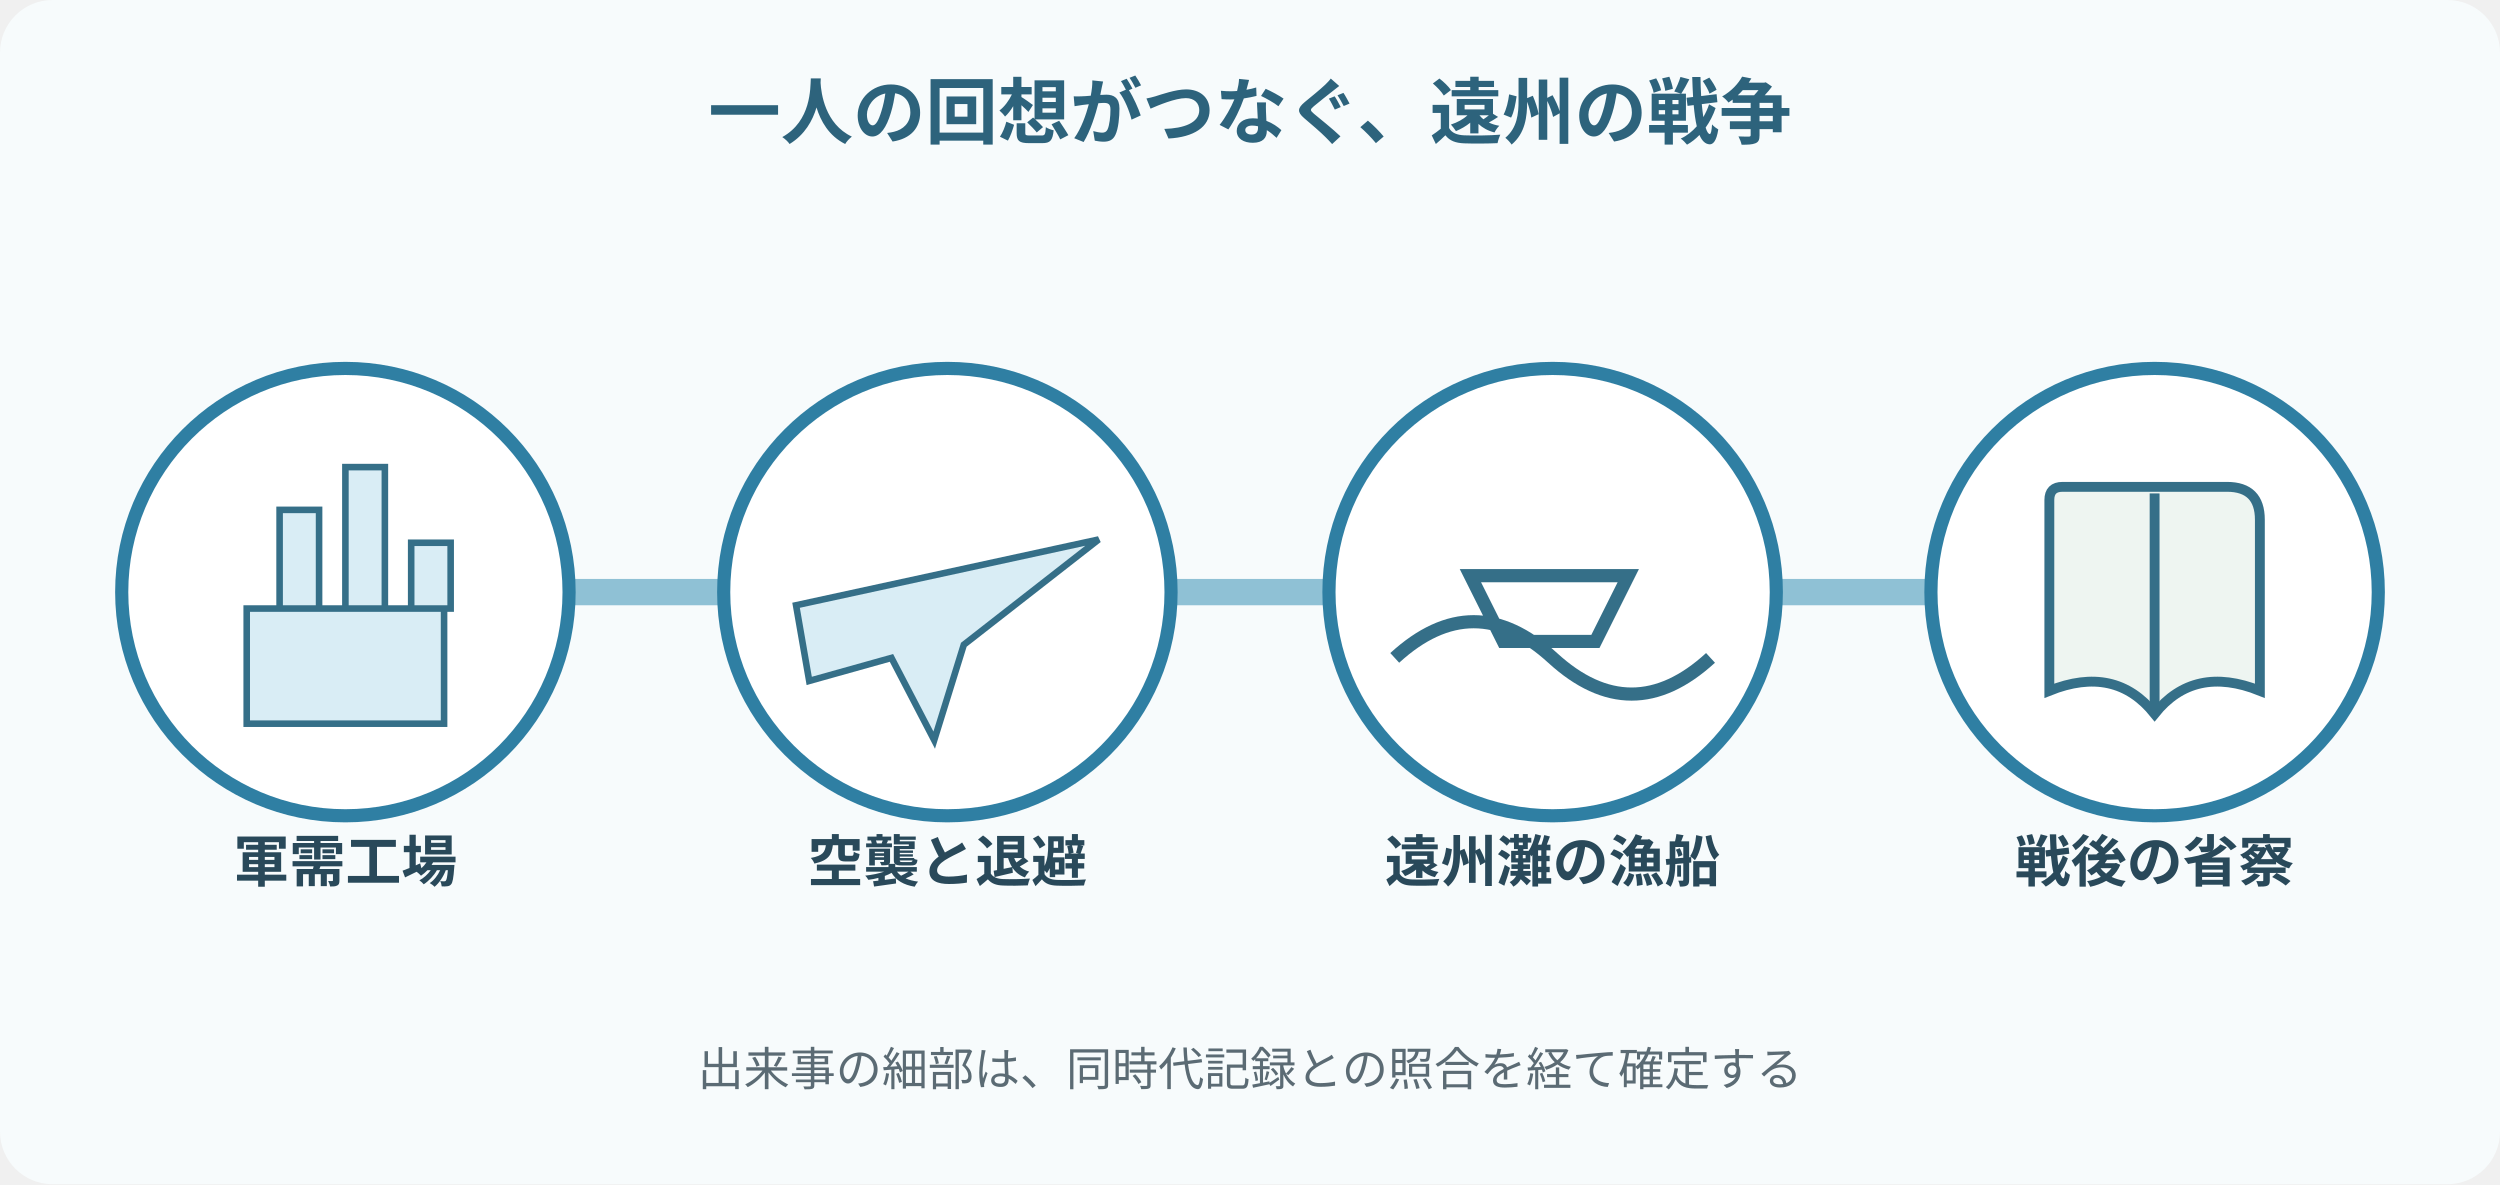
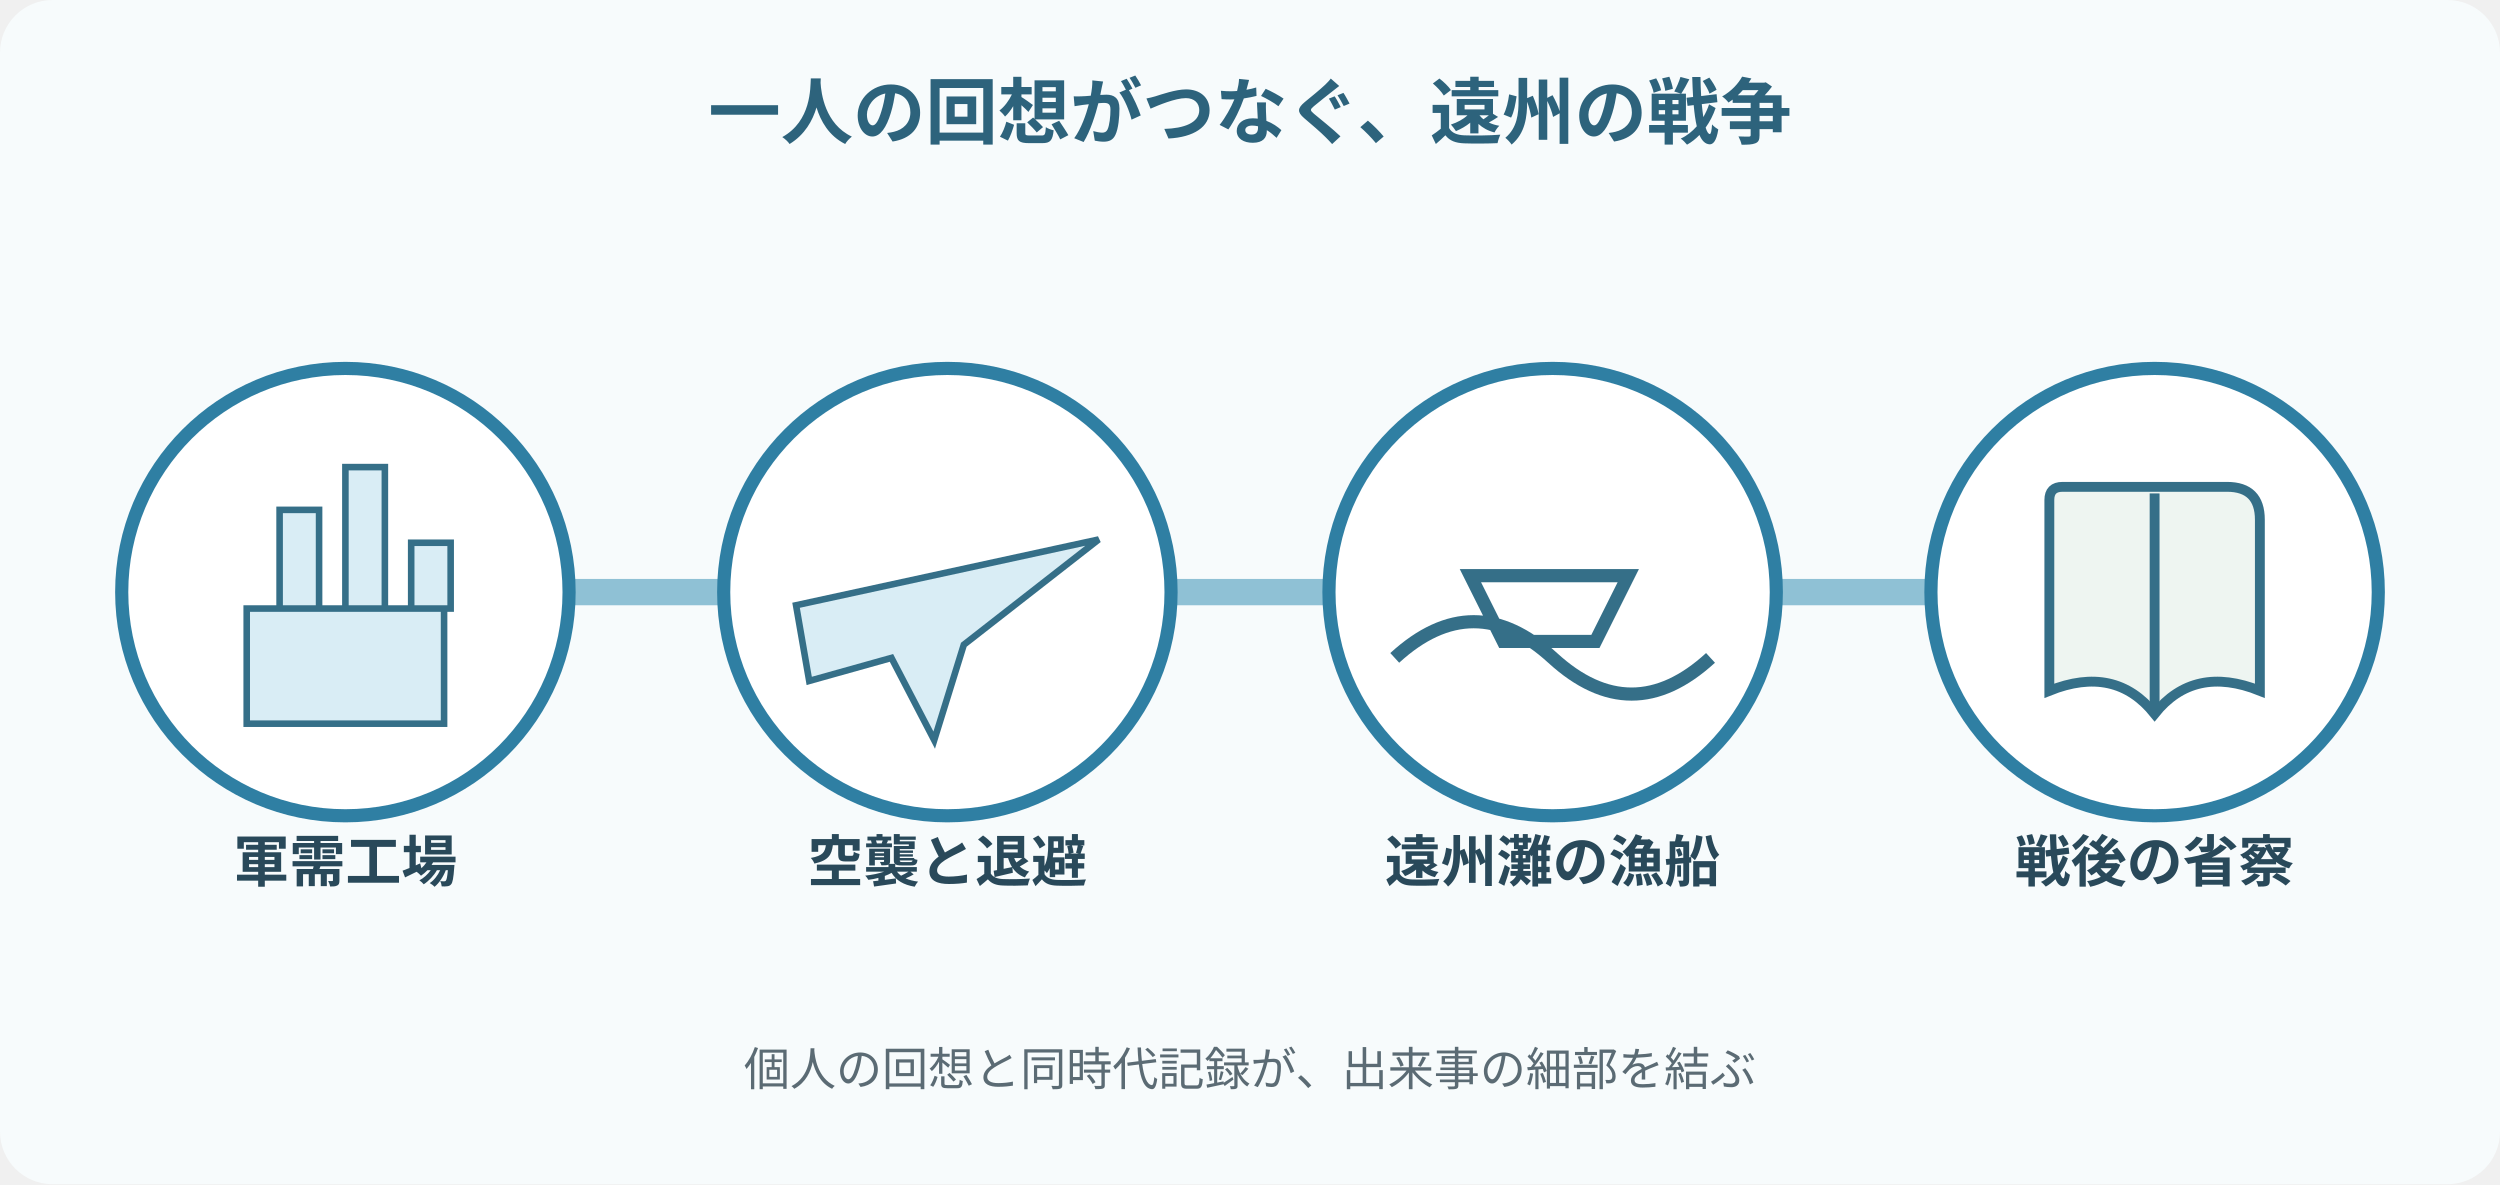
<svg xmlns="http://www.w3.org/2000/svg" viewBox="0 0 760 360" role="img" aria-labelledby="title desc">
  <rect width="760" height="360" rx="16" fill="#f7fbfc" />
  <path d="M105 180H655" stroke="#8fc1d5" stroke-width="8" stroke-linecap="round" />
  <g font-family="sans-serif" text-anchor="middle">
    <g transform="translate(105 180)">
      <circle r="68" fill="#fff" stroke="#2f7fa3" stroke-width="4" />
      <path d="M-30 5h60v35h-60zM-20-25h12v30h-12zM0-38h12V5H0zM20-15h12V5H20z" fill="#d9edf5" stroke="#356f88" stroke-width="2" />
      <text y="88" fill="#29495a" font-size="17" font-weight="700">軍需工場</text>
    </g>
    <g transform="translate(288 180)">
      <circle r="68" fill="#fff" stroke="#2f7fa3" stroke-width="4" />
      <path d="M-46 4L46-16 5 16-4 45-17 20-42 27z" fill="#d9edf5" stroke="#356f88" stroke-width="2" />
      <text y="88" fill="#29495a" font-size="17" font-weight="700">空襲と退避</text>
    </g>
    <g transform="translate(472 180)">
      <circle r="68" fill="#fff" stroke="#2f7fa3" stroke-width="4" />
      <path d="M-48 20q24-22 48 0t48 0M-25-5h48l-10 20h-28z" fill="none" stroke="#356f88" stroke-width="4" />
      <text y="88" fill="#29495a" font-size="17" font-weight="700">遠州灘の漁船</text>
    </g>
    <g transform="translate(655 180)">
      <circle r="68" fill="#fff" stroke="#2f7fa3" stroke-width="4" />
      <path d="M-28-32h50q10 0 10 10v52q-20-8-32 7-12-15-32-7v-58q0-4 4-4z" fill="#eef5f1" stroke="#356f88" stroke-width="3" />
      <path d="M0-30v67" stroke="#356f88" stroke-width="3" />
      <text y="88" fill="#29495a" font-size="17" font-weight="700">戦後の省察</text>
    </g>
    <text x="380" y="42" fill="#2d637c" font-size="22" font-weight="700">一人の回想がつなぐ、遠州の戦争</text>
-     <text x="380" y="330" fill="#5b6b74" font-size="14">出来事の細部は、同時代記録との照合を経て確定する</text>
+     <text x="380" y="330" fill="#5b6b74" font-size="14">個人の回想と同時代記録が、出来事の細部を結ぶ</text>
  </g>
</svg>
